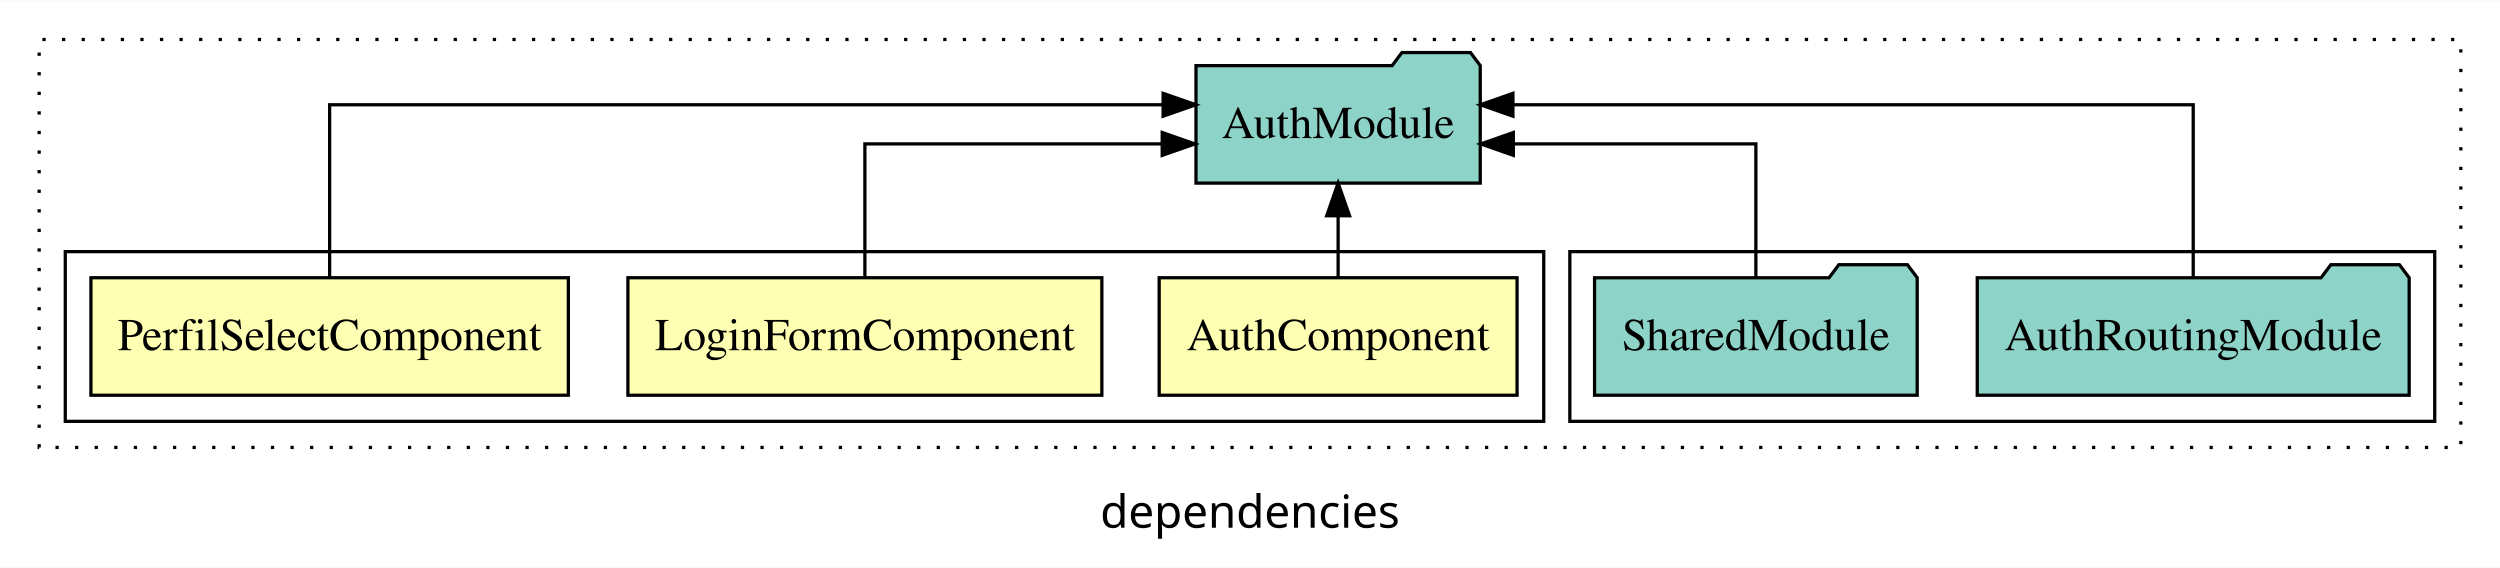
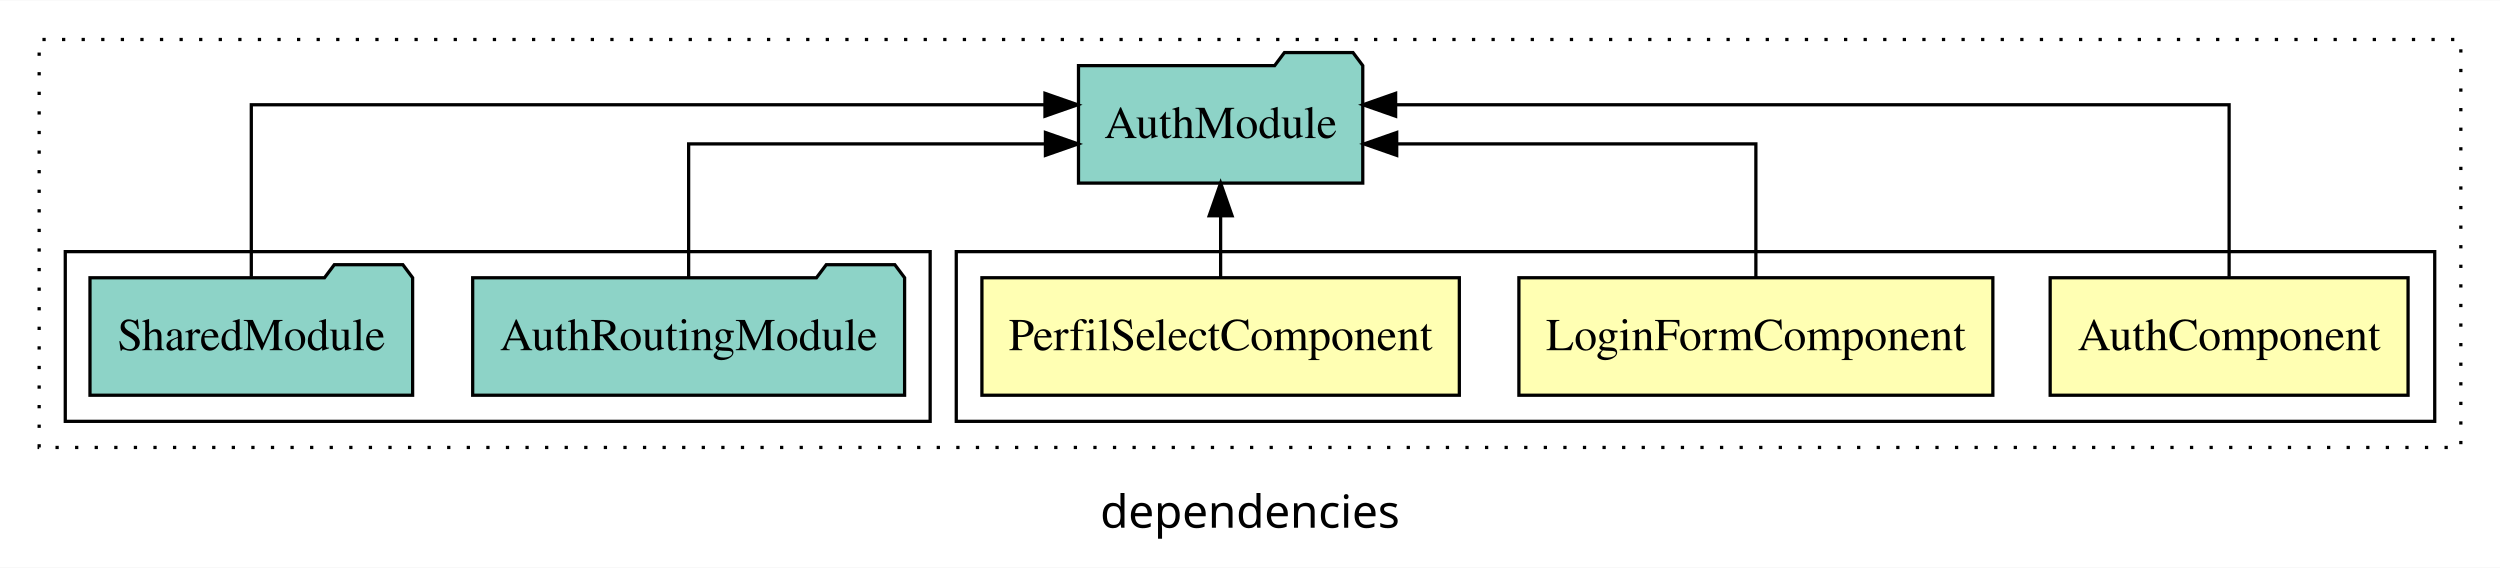
<svg xmlns="http://www.w3.org/2000/svg" width="766pt" height="174pt" viewBox="0.00 0.00 766.00 173.80">
  <g id="graph0" class="graph" transform="scale(1 1) rotate(0) translate(4 169.8)">
    <polygon fill="white" stroke="transparent" points="-4,4 -4,-169.8 762,-169.8 762,4 -4,4" />
    <text text-anchor="middle" x="379" y="-8.2" font-family="sans-serif" font-size="14.00">dependencies</text>
    <g id="clust1" class="cluster">
      <polygon fill="none" stroke="black" stroke-dasharray="1,5" points="8,-32.8 8,-157.8 750,-157.8 750,-32.8 8,-32.8" />
    </g>
+     <g id="clust2" class="cluster">
+       <polygon fill="none" stroke="black" points="289,-40.8 289,-92.8 742,-92.8 742,-40.8 289,-40.8" />
+     </g>
    <g id="clust6" class="cluster">
-       <polygon fill="none" stroke="black" points="477,-40.8 477,-92.8 742,-92.8 742,-40.8 477,-40.8" />
-     </g>
-     <g id="clust2" class="cluster">
-       <polygon fill="none" stroke="black" points="16,-40.8 16,-92.8 469,-92.8 469,-40.8 16,-40.8" />
+       <polygon fill="none" stroke="black" points="16,-40.8 16,-92.8 281,-92.8 281,-40.8 16,-40.8" />
    </g>
    <g id="node1" class="node">
-       <polygon fill="#ffffb3" stroke="black" points="460.83,-84.8 351.17,-84.8 351.17,-48.8 460.83,-48.8 460.83,-84.8" />
-       <text text-anchor="middle" x="406" y="-62.6" font-family="Times,serif" font-size="14.00">AuthComponent</text>
+       <polygon fill="#ffffb3" stroke="black" points="733.83,-84.8 624.17,-84.8 624.17,-48.8 733.83,-48.8 733.83,-84.8" />
+       <text text-anchor="middle" x="679" y="-62.6" font-family="Times,serif" font-size="14.00">AuthComponent</text>
    </g>
    <g id="node4" class="node">
-       <polygon fill="#8dd3c7" stroke="black" points="449.55,-149.8 446.55,-153.8 425.55,-153.8 422.55,-149.8 362.45,-149.8 362.45,-113.8 449.55,-113.8 449.55,-149.8" />
-       <text text-anchor="middle" x="406" y="-127.6" font-family="Times,serif" font-size="14.00">AuthModule</text>
+       <polygon fill="#8dd3c7" stroke="black" points="413.55,-149.8 410.55,-153.8 389.55,-153.8 386.55,-149.8 326.45,-149.8 326.45,-113.8 413.55,-113.8 413.55,-149.8" />
+       <text text-anchor="middle" x="370" y="-127.6" font-family="Times,serif" font-size="14.00">AuthModule</text>
    </g>
    <g id="edge1" class="edge">
-       <path fill="none" stroke="black" d="M406,-84.91C406,-84.91 406,-103.79 406,-103.79" />
-       <polygon fill="black" stroke="black" points="402.5,-103.79 406,-113.79 409.5,-103.79 402.5,-103.79" />
+       <path fill="none" stroke="black" d="M679,-85.08C679,-106.12 679,-137.8 679,-137.8 679,-137.8 423.62,-137.8 423.62,-137.8" />
+       <polygon fill="black" stroke="black" points="423.62,-134.3 413.62,-137.8 423.62,-141.3 423.62,-134.3" />
    </g>
    <g id="node2" class="node">
-       <polygon fill="#ffffb3" stroke="black" points="333.61,-84.8 188.39,-84.8 188.39,-48.8 333.61,-48.8 333.61,-84.8" />
-       <text text-anchor="middle" x="261" y="-62.6" font-family="Times,serif" font-size="14.00">LoginFormComponent</text>
+       <polygon fill="#ffffb3" stroke="black" points="606.61,-84.8 461.39,-84.8 461.39,-48.8 606.61,-48.8 606.61,-84.8" />
+       <text text-anchor="middle" x="534" y="-62.6" font-family="Times,serif" font-size="14.00">LoginFormComponent</text>
    </g>
    <g id="edge2" class="edge">
-       <path fill="none" stroke="black" d="M261,-84.82C261,-102.17 261,-125.8 261,-125.8 261,-125.8 352.1,-125.8 352.1,-125.8" />
-       <polygon fill="black" stroke="black" points="352.1,-129.3 362.1,-125.8 352.1,-122.3 352.1,-129.3" />
+       <path fill="none" stroke="black" d="M534,-84.82C534,-102.17 534,-125.8 534,-125.8 534,-125.8 423.95,-125.8 423.95,-125.8" />
+       <polygon fill="black" stroke="black" points="423.95,-122.3 413.95,-125.8 423.95,-129.3 423.95,-122.3" />
    </g>
    <g id="node3" class="node">
-       <polygon fill="#ffffb3" stroke="black" points="170.14,-84.8 23.86,-84.8 23.86,-48.8 170.14,-48.8 170.14,-84.8" />
-       <text text-anchor="middle" x="97" y="-62.6" font-family="Times,serif" font-size="14.00">PerfilSelectComponent</text>
+       <polygon fill="#ffffb3" stroke="black" points="443.14,-84.8 296.86,-84.8 296.86,-48.8 443.14,-48.8 443.14,-84.8" />
+       <text text-anchor="middle" x="370" y="-62.6" font-family="Times,serif" font-size="14.00">PerfilSelectComponent</text>
    </g>
    <g id="edge3" class="edge">
-       <path fill="none" stroke="black" d="M97,-85.08C97,-106.12 97,-137.8 97,-137.8 97,-137.8 352.38,-137.8 352.38,-137.8" />
-       <polygon fill="black" stroke="black" points="352.38,-141.3 362.38,-137.8 352.38,-134.3 352.38,-141.3" />
+       <path fill="none" stroke="black" d="M370,-84.91C370,-84.91 370,-103.79 370,-103.79" />
+       <polygon fill="black" stroke="black" points="366.5,-103.79 370,-113.79 373.5,-103.79 366.5,-103.79" />
    </g>
    <g id="node5" class="node">
-       <polygon fill="#8dd3c7" stroke="black" points="734.17,-84.8 731.17,-88.8 710.17,-88.8 707.17,-84.8 601.83,-84.8 601.83,-48.8 734.17,-48.8 734.17,-84.8" />
-       <text text-anchor="middle" x="668" y="-62.6" font-family="Times,serif" font-size="14.00">AuthRoutingModule</text>
+       <polygon fill="#8dd3c7" stroke="black" points="273.17,-84.8 270.17,-88.8 249.17,-88.8 246.17,-84.8 140.83,-84.8 140.83,-48.8 273.17,-48.8 273.17,-84.8" />
+       <text text-anchor="middle" x="207" y="-62.6" font-family="Times,serif" font-size="14.00">AuthRoutingModule</text>
    </g>
    <g id="edge4" class="edge">
-       <path fill="none" stroke="black" d="M668,-85.08C668,-106.12 668,-137.8 668,-137.8 668,-137.8 459.56,-137.8 459.56,-137.8" />
-       <polygon fill="black" stroke="black" points="459.56,-134.3 449.56,-137.8 459.56,-141.3 459.56,-134.3" />
+       <path fill="none" stroke="black" d="M207,-84.82C207,-102.17 207,-125.8 207,-125.8 207,-125.8 316.32,-125.8 316.32,-125.8" />
+       <polygon fill="black" stroke="black" points="316.32,-129.3 326.32,-125.8 316.32,-122.3 316.32,-129.3" />
    </g>
    <g id="node6" class="node">
-       <polygon fill="#8dd3c7" stroke="black" points="583.43,-84.8 580.43,-88.8 559.43,-88.8 556.43,-84.8 484.57,-84.8 484.57,-48.8 583.43,-48.8 583.43,-84.8" />
-       <text text-anchor="middle" x="534" y="-62.6" font-family="Times,serif" font-size="14.00">SharedModule</text>
+       <polygon fill="#8dd3c7" stroke="black" points="122.43,-84.8 119.43,-88.8 98.43,-88.8 95.43,-84.8 23.57,-84.8 23.57,-48.8 122.43,-48.8 122.43,-84.8" />
+       <text text-anchor="middle" x="73" y="-62.6" font-family="Times,serif" font-size="14.00">SharedModule</text>
    </g>
    <g id="edge5" class="edge">
-       <path fill="none" stroke="black" d="M534,-84.82C534,-102.17 534,-125.8 534,-125.8 534,-125.8 459.69,-125.8 459.69,-125.8" />
-       <polygon fill="black" stroke="black" points="459.69,-122.3 449.69,-125.8 459.69,-129.3 459.69,-122.3" />
+       <path fill="none" stroke="black" d="M73,-85.08C73,-106.12 73,-137.8 73,-137.8 73,-137.8 316.18,-137.8 316.18,-137.8" />
+       <polygon fill="black" stroke="black" points="316.18,-141.3 326.18,-137.8 316.18,-134.3 316.18,-141.3" />
    </g>
  </g>
</svg>
